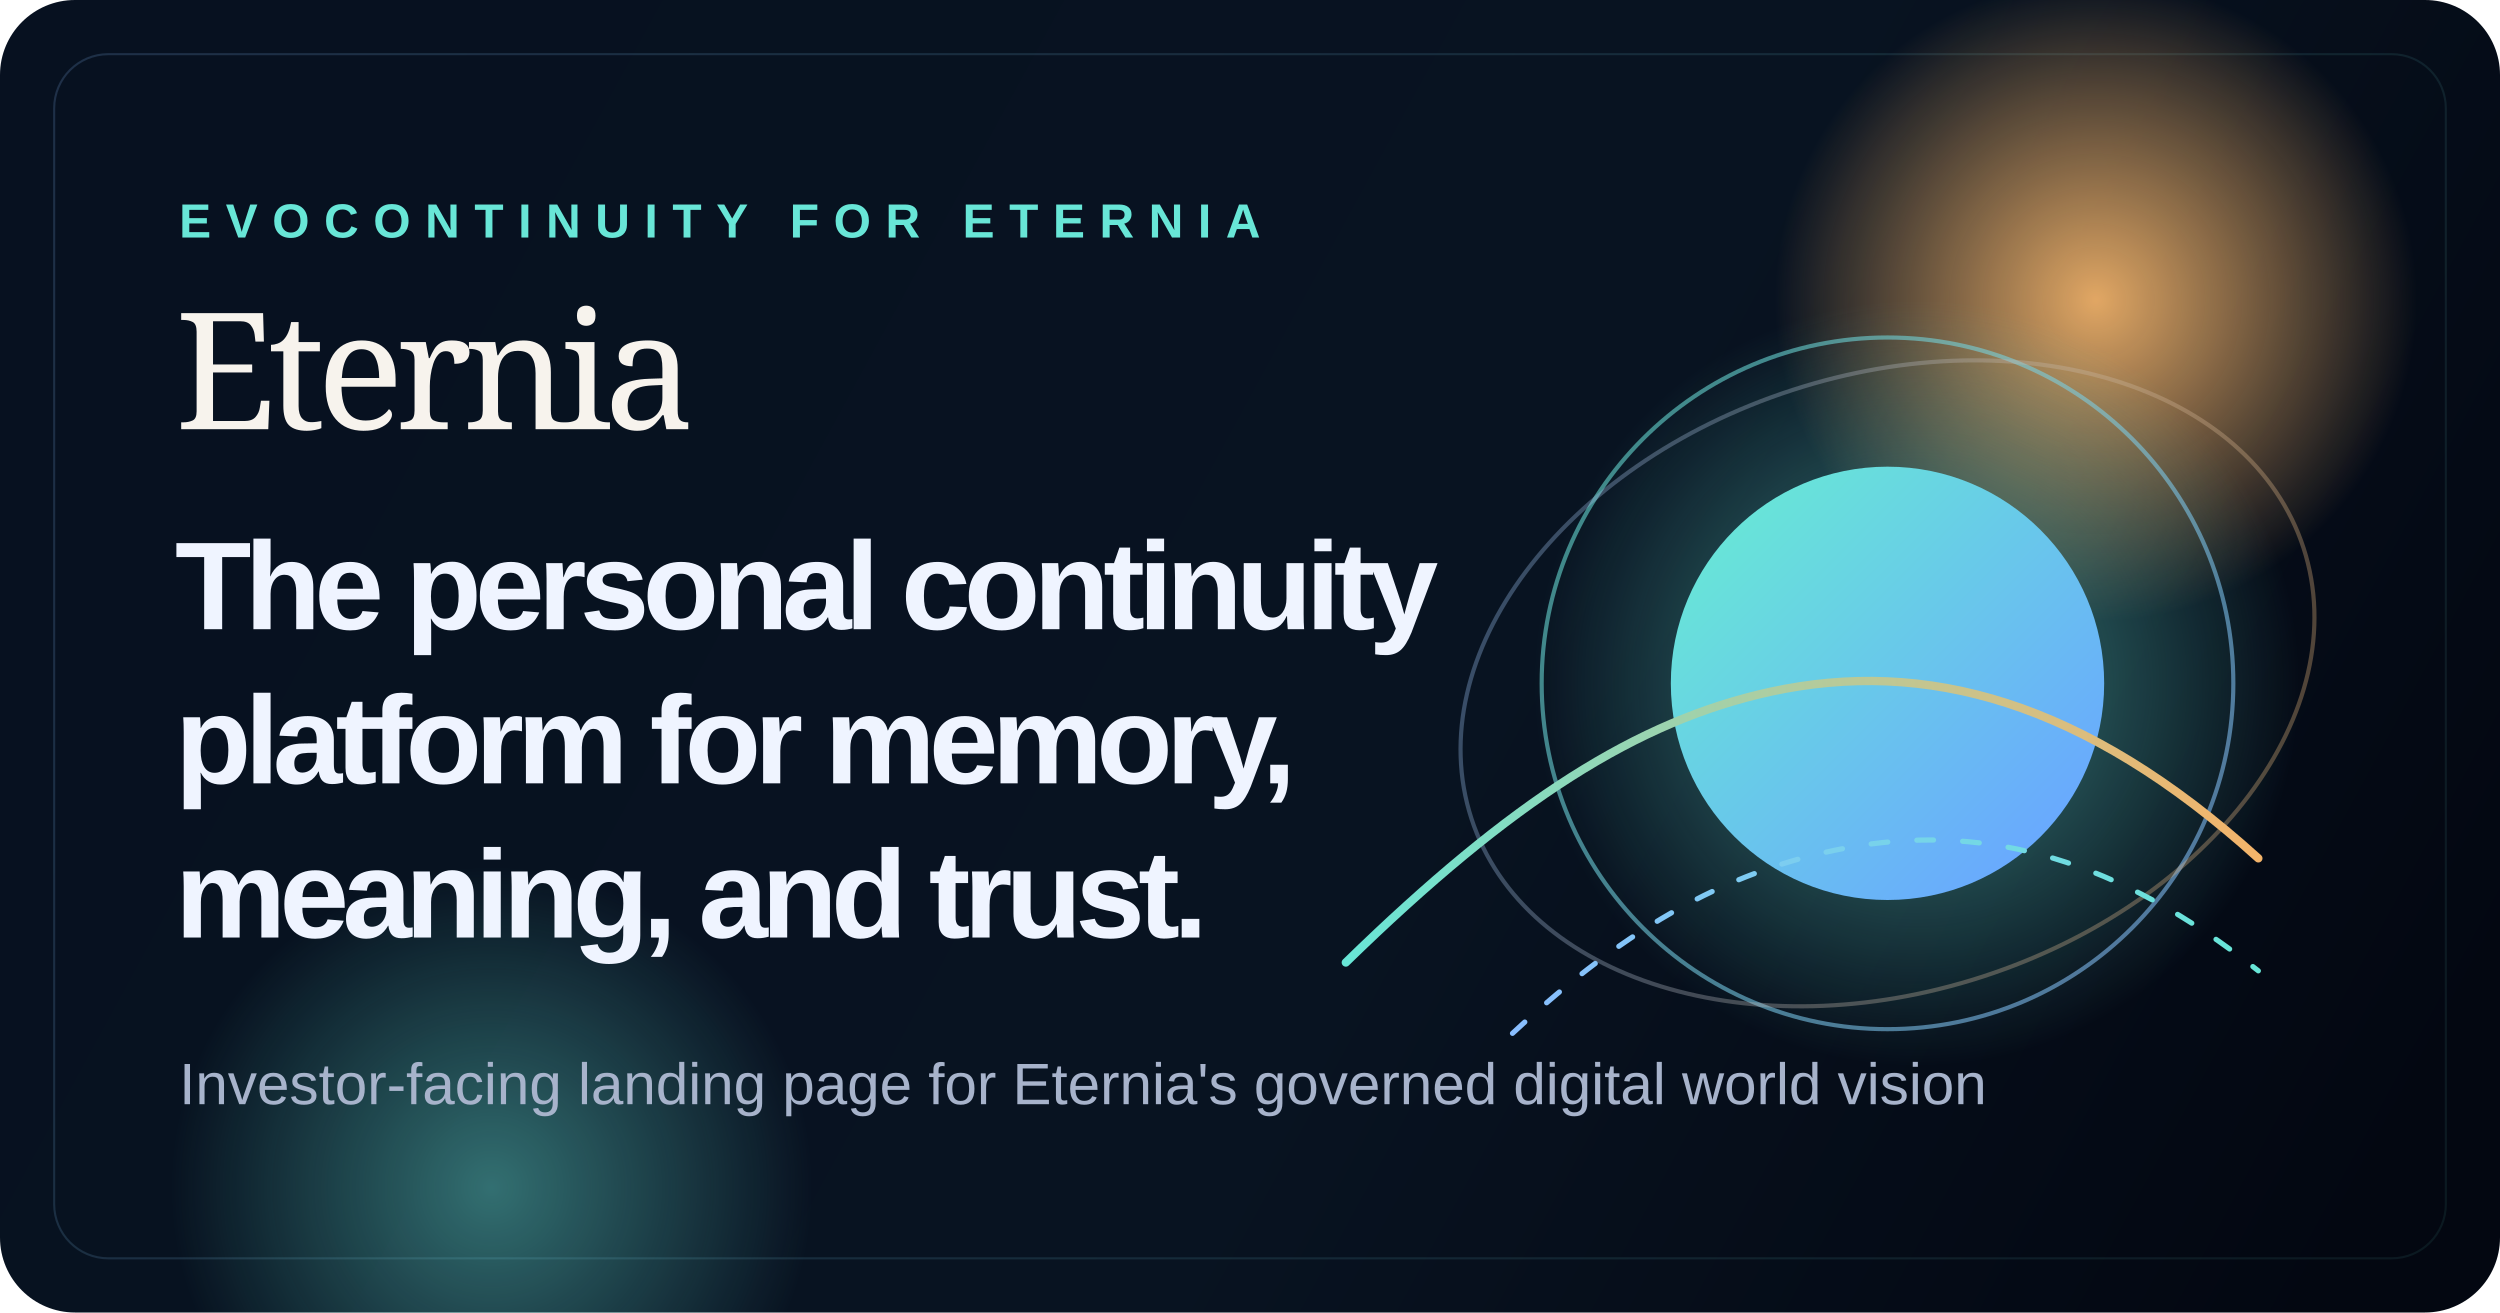
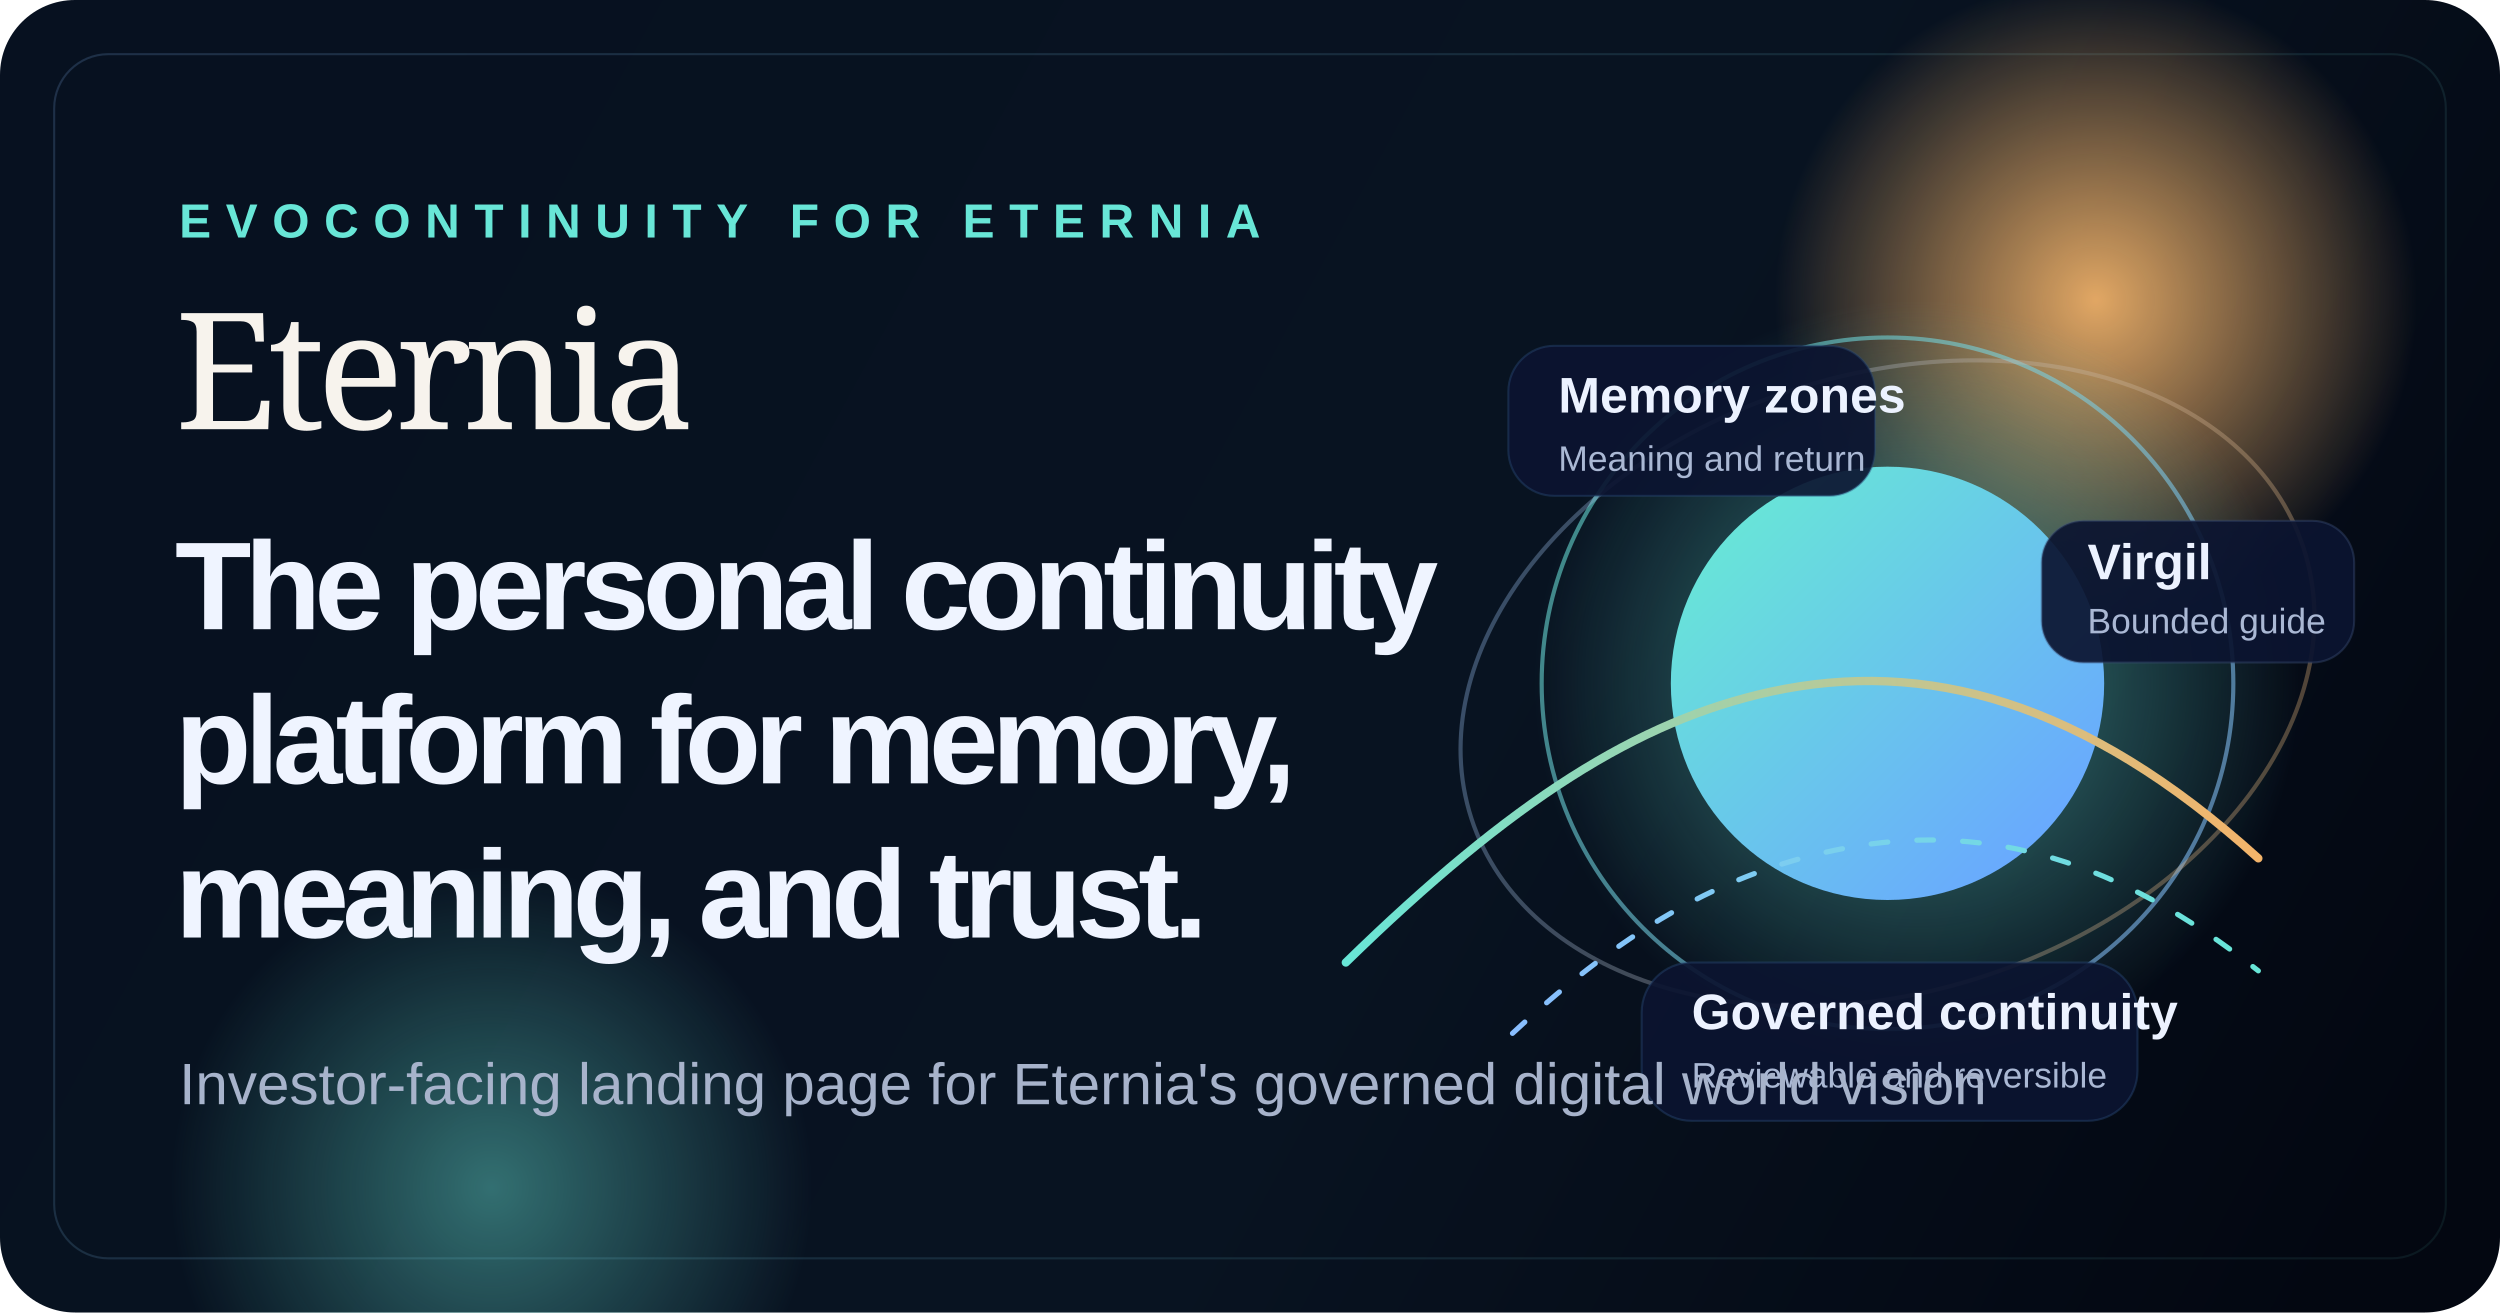
<svg xmlns="http://www.w3.org/2000/svg" width="1200" height="630" viewBox="0 0 1200 630" fill="none">
  <rect width="1200" height="630" rx="36" fill="url(#bg)" />
  <rect x="26" y="26" width="1148" height="578" rx="26" stroke="url(#frame)" />
  <circle cx="1006" cy="144" r="154" fill="url(#warmGlow)" />
  <circle cx="920" cy="328" r="184" fill="url(#coolGlow)" />
  <circle cx="236" cy="570" r="154" fill="url(#seaGlow)" />
  <circle cx="906" cy="328" r="104" fill="url(#core)" />
  <circle cx="906" cy="328" r="166" stroke="url(#orbitA)" stroke-width="2" opacity="0.56" />
  <ellipse cx="906" cy="328" rx="210" ry="148" transform="rotate(-18 906 328)" stroke="url(#orbitB)" stroke-width="2" opacity="0.34" />
  <path d="M646 462C726 384 786 346 850 332C924 316 1000 336 1084 412" stroke="url(#pathGlow)" stroke-width="4" stroke-linecap="round" />
  <path d="M726 496C782 444 832 416 892 406C954 396 1016 412 1084 466" stroke="url(#pathGlowSoft)" stroke-width="2.5" stroke-linecap="round" stroke-dasharray="8 14" />
+   <rect x="724" y="166" width="176" height="72" rx="22" fill="#0B1430" fill-opacity="0.92" stroke="#294B78" stroke-opacity="0.42" />
+   <rect x="980" y="250" width="150" height="68" rx="20" fill="#0B1430" fill-opacity="0.92" stroke="#3D517A" stroke-opacity="0.4" />
+   <rect x="788" y="462" width="238" height="76" rx="24" fill="#0B1430" fill-opacity="0.92" stroke="#294B78" stroke-opacity="0.42" />
+   <text x="748" y="198" fill="#ECF2FF" font-family="Arial, Helvetica, sans-serif" font-size="24" font-weight="700">Memory zones</text>
+   <text x="748" y="226" fill="#AAB8D4" font-family="Arial, Helvetica, sans-serif" font-size="17">Meaning and return</text>
+   <text x="1002" y="278" fill="#ECF2FF" font-family="Arial, Helvetica, sans-serif" font-size="24" font-weight="700">Virgil</text>
+   <text x="1002" y="304" fill="#AAB8D4" font-family="Arial, Helvetica, sans-serif" font-size="17">Bounded guide</text>
+   <text x="812" y="494" fill="#ECF2FF" font-family="Arial, Helvetica, sans-serif" font-size="24" font-weight="700">Governed continuity</text>
+   <text x="812" y="522" fill="#AAB8D4" font-family="Arial, Helvetica, sans-serif" font-size="17">Reviewable and reversible</text>
  <text x="86" y="114" fill="#68E6D7" font-family="Sora, Arial, sans-serif" font-size="23" font-weight="700" letter-spacing="7">
    EVOCONTINUITY FOR ETERNIA
  </text>
  <text x="84" y="206" fill="#F7F3ED" font-family="Instrument Serif, Georgia, serif" font-size="78" letter-spacing="-4">
    Eternia
  </text>
  <text x="84" y="302" fill="#EFF4FF" font-family="Sora, Arial, sans-serif" font-size="60" font-weight="700" letter-spacing="-3.2">
    The personal continuity
  </text>
  <text x="84" y="376" fill="#EFF4FF" font-family="Sora, Arial, sans-serif" font-size="60" font-weight="700" letter-spacing="-3.2">
    platform for memory,
  </text>
  <text x="84" y="450" fill="#EFF4FF" font-family="Sora, Arial, sans-serif" font-size="60" font-weight="700" letter-spacing="-3.2">
    meaning, and trust.
  </text>
  <text x="86" y="530" fill="#A7B3CB" font-family="Sora, Arial, sans-serif" font-size="28">
    Investor-facing landing page for Eternia's governed digital world vision
  </text>
  <defs>
    <linearGradient id="bg" x1="96" y1="54" x2="1122" y2="612" gradientUnits="userSpaceOnUse">
      <stop stop-color="#071120" />
      <stop offset="0.58" stop-color="#081321" />
      <stop offset="1" stop-color="#030711" />
    </linearGradient>
    <linearGradient id="frame" x1="26" y1="26" x2="1174" y2="604" gradientUnits="userSpaceOnUse">
      <stop stop-color="#89BEFF" stop-opacity="0.18" />
      <stop offset="1" stop-color="#68E6D7" stop-opacity="0.08" />
    </linearGradient>
    <radialGradient id="warmGlow" cx="0" cy="0" r="1" gradientUnits="userSpaceOnUse" gradientTransform="translate(1006 144) rotate(90) scale(154)">
      <stop stop-color="#F4B46A" stop-opacity="0.92" />
      <stop offset="1" stop-color="#F4B46A" stop-opacity="0" />
    </radialGradient>
    <radialGradient id="coolGlow" cx="0" cy="0" r="1" gradientUnits="userSpaceOnUse" gradientTransform="translate(920 328) rotate(90) scale(184)">
      <stop stop-color="#78B3FF" stop-opacity="0.76" />
      <stop offset="0.48" stop-color="#68E6D7" stop-opacity="0.28" />
      <stop offset="1" stop-color="#68E6D7" stop-opacity="0" />
    </radialGradient>
    <radialGradient id="seaGlow" cx="0" cy="0" r="1" gradientUnits="userSpaceOnUse" gradientTransform="translate(236 570) rotate(90) scale(154)">
      <stop stop-color="#68E6D7" stop-opacity="0.44" />
      <stop offset="1" stop-color="#68E6D7" stop-opacity="0" />
    </radialGradient>
    <linearGradient id="core" x1="826" y1="248" x2="986" y2="408" gradientUnits="userSpaceOnUse">
      <stop stop-color="#68E6D7" />
      <stop offset="1" stop-color="#69A7FF" />
    </linearGradient>
    <linearGradient id="orbitA" x1="740" y1="214" x2="1072" y2="448" gradientUnits="userSpaceOnUse">
      <stop stop-color="#68E6D7" />
      <stop offset="1" stop-color="#89BEFF" />
    </linearGradient>
    <linearGradient id="orbitB" x1="696" y1="180" x2="1116" y2="476" gradientUnits="userSpaceOnUse">
      <stop stop-color="#89BEFF" />
      <stop offset="1" stop-color="#F4B46A" />
    </linearGradient>
    <linearGradient id="pathGlow" x1="646" y1="462" x2="1084" y2="412" gradientUnits="userSpaceOnUse">
      <stop stop-color="#68E6D7" />
      <stop offset="1" stop-color="#F4B46A" />
    </linearGradient>
    <linearGradient id="pathGlowSoft" x1="726" y1="496" x2="1084" y2="466" gradientUnits="userSpaceOnUse">
      <stop stop-color="#89BEFF" />
      <stop offset="1" stop-color="#68E6D7" />
    </linearGradient>
  </defs>
</svg>
